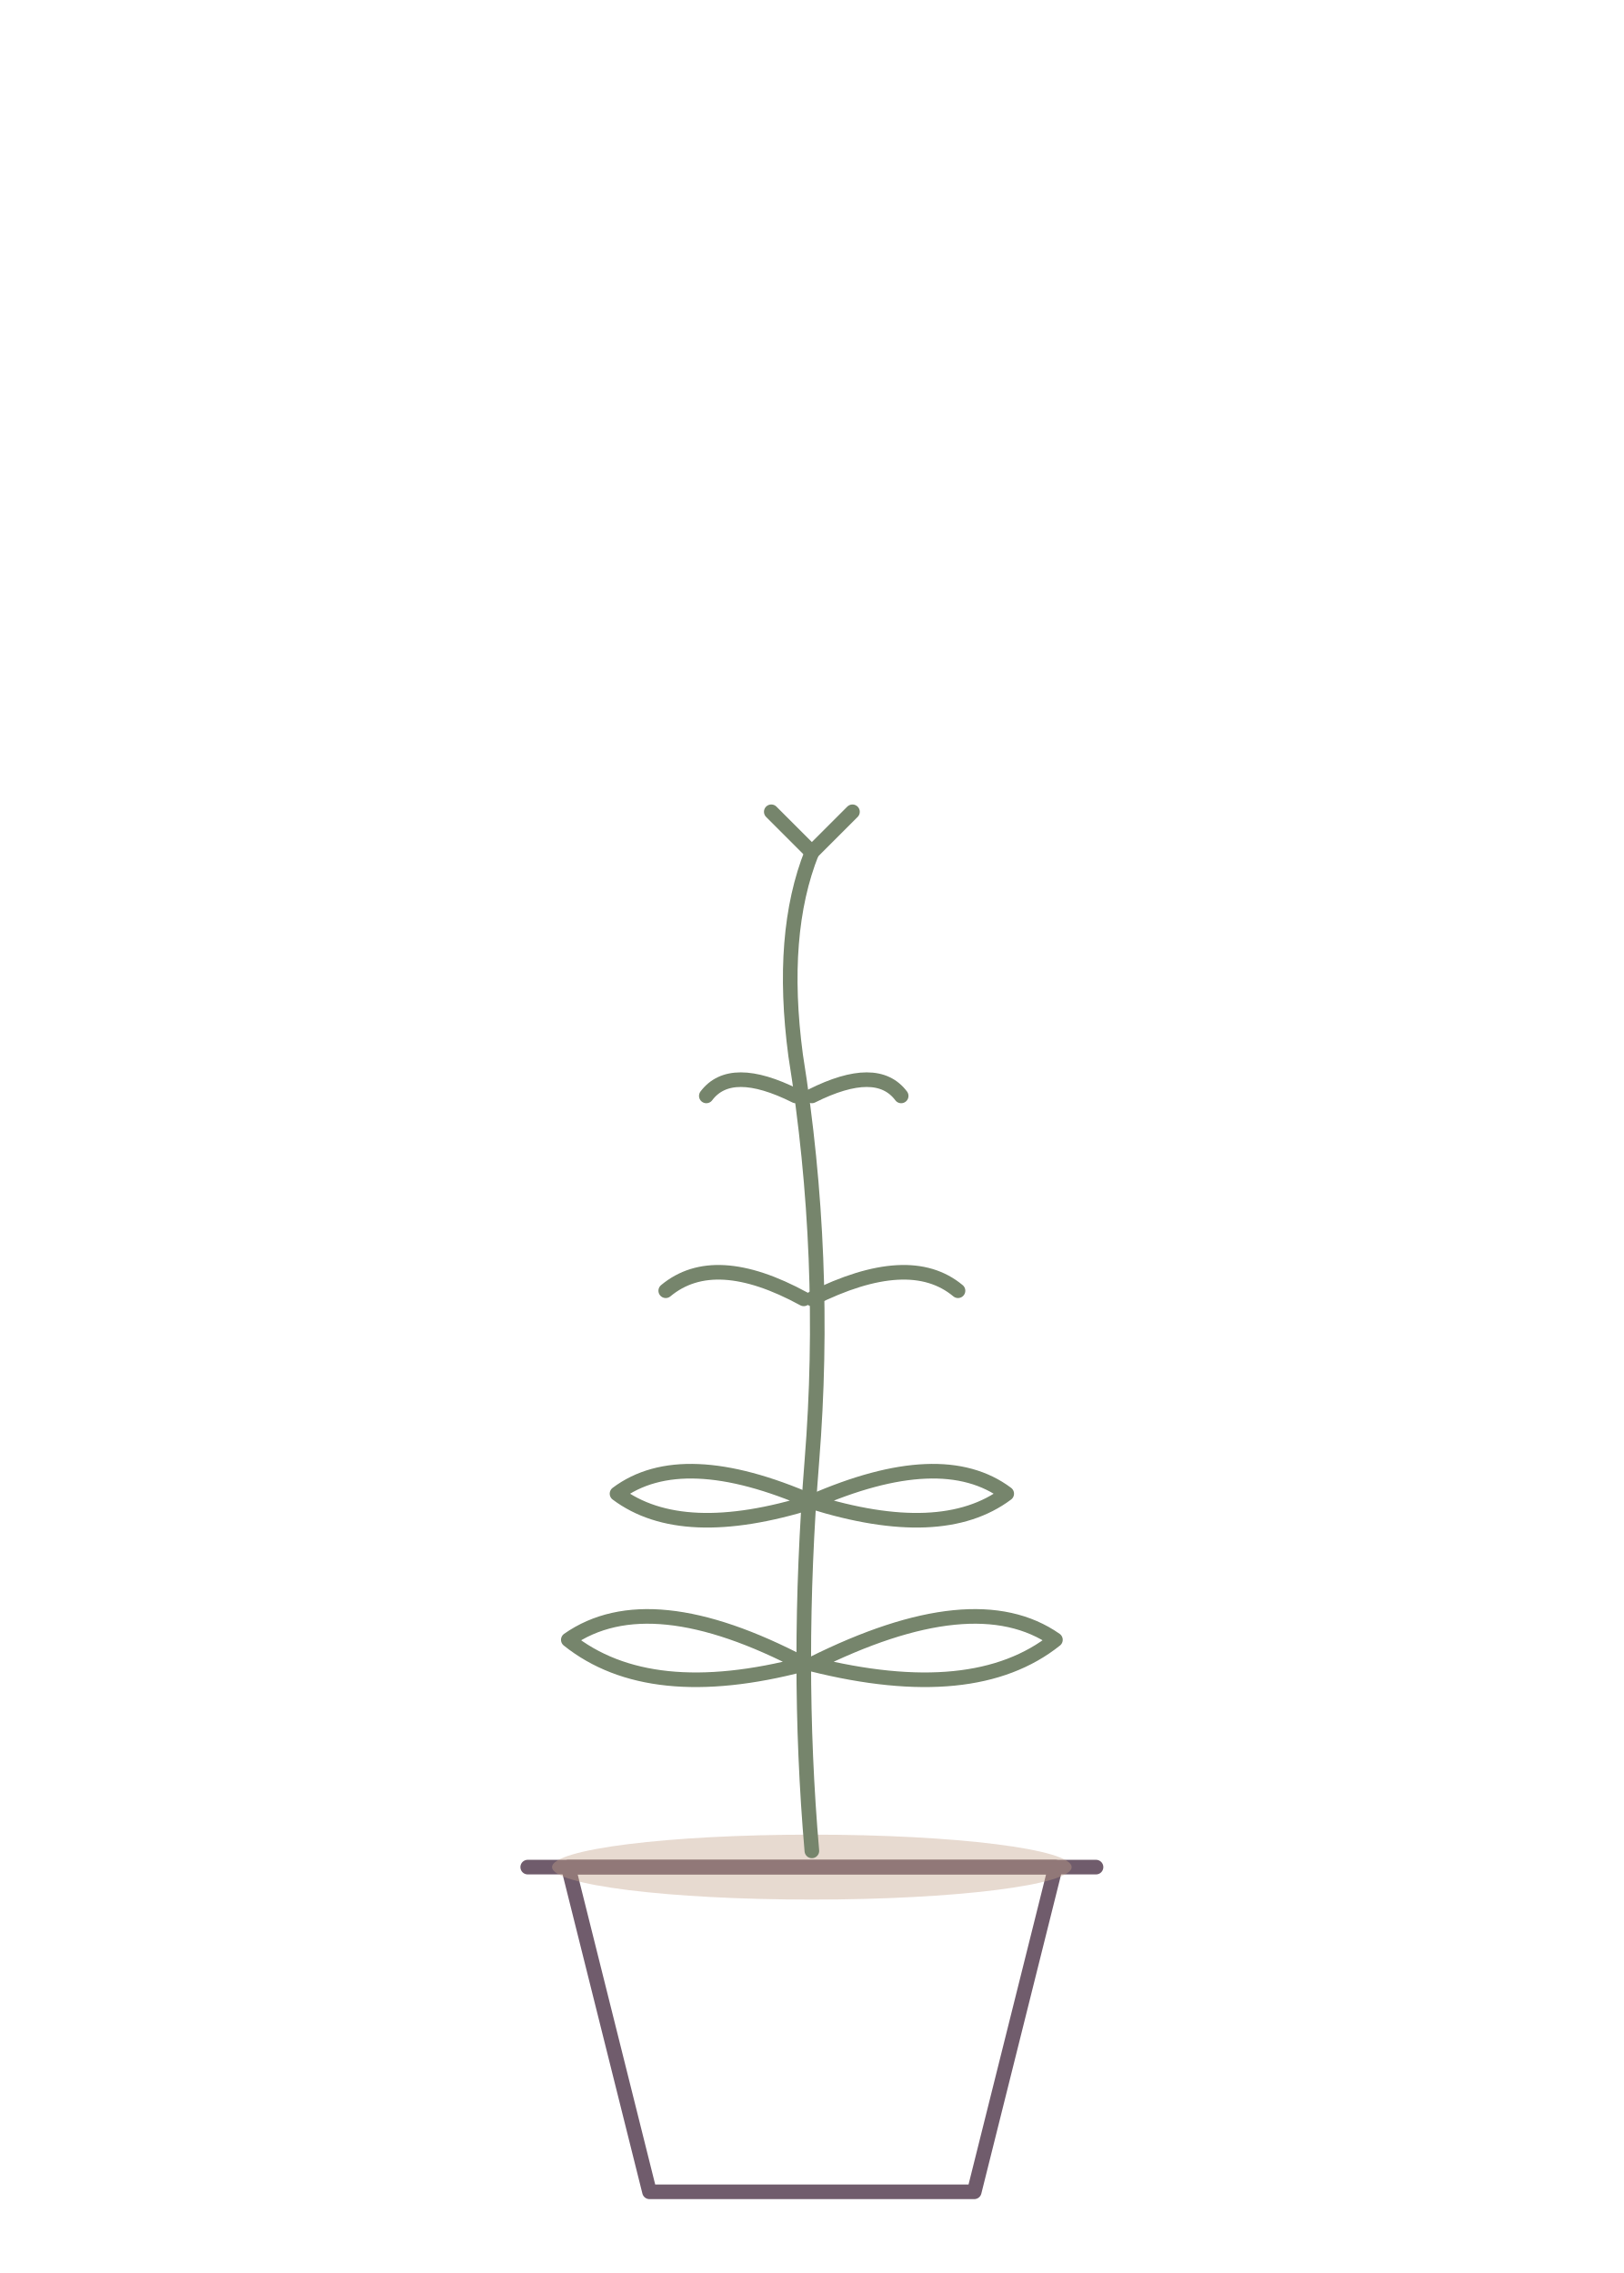
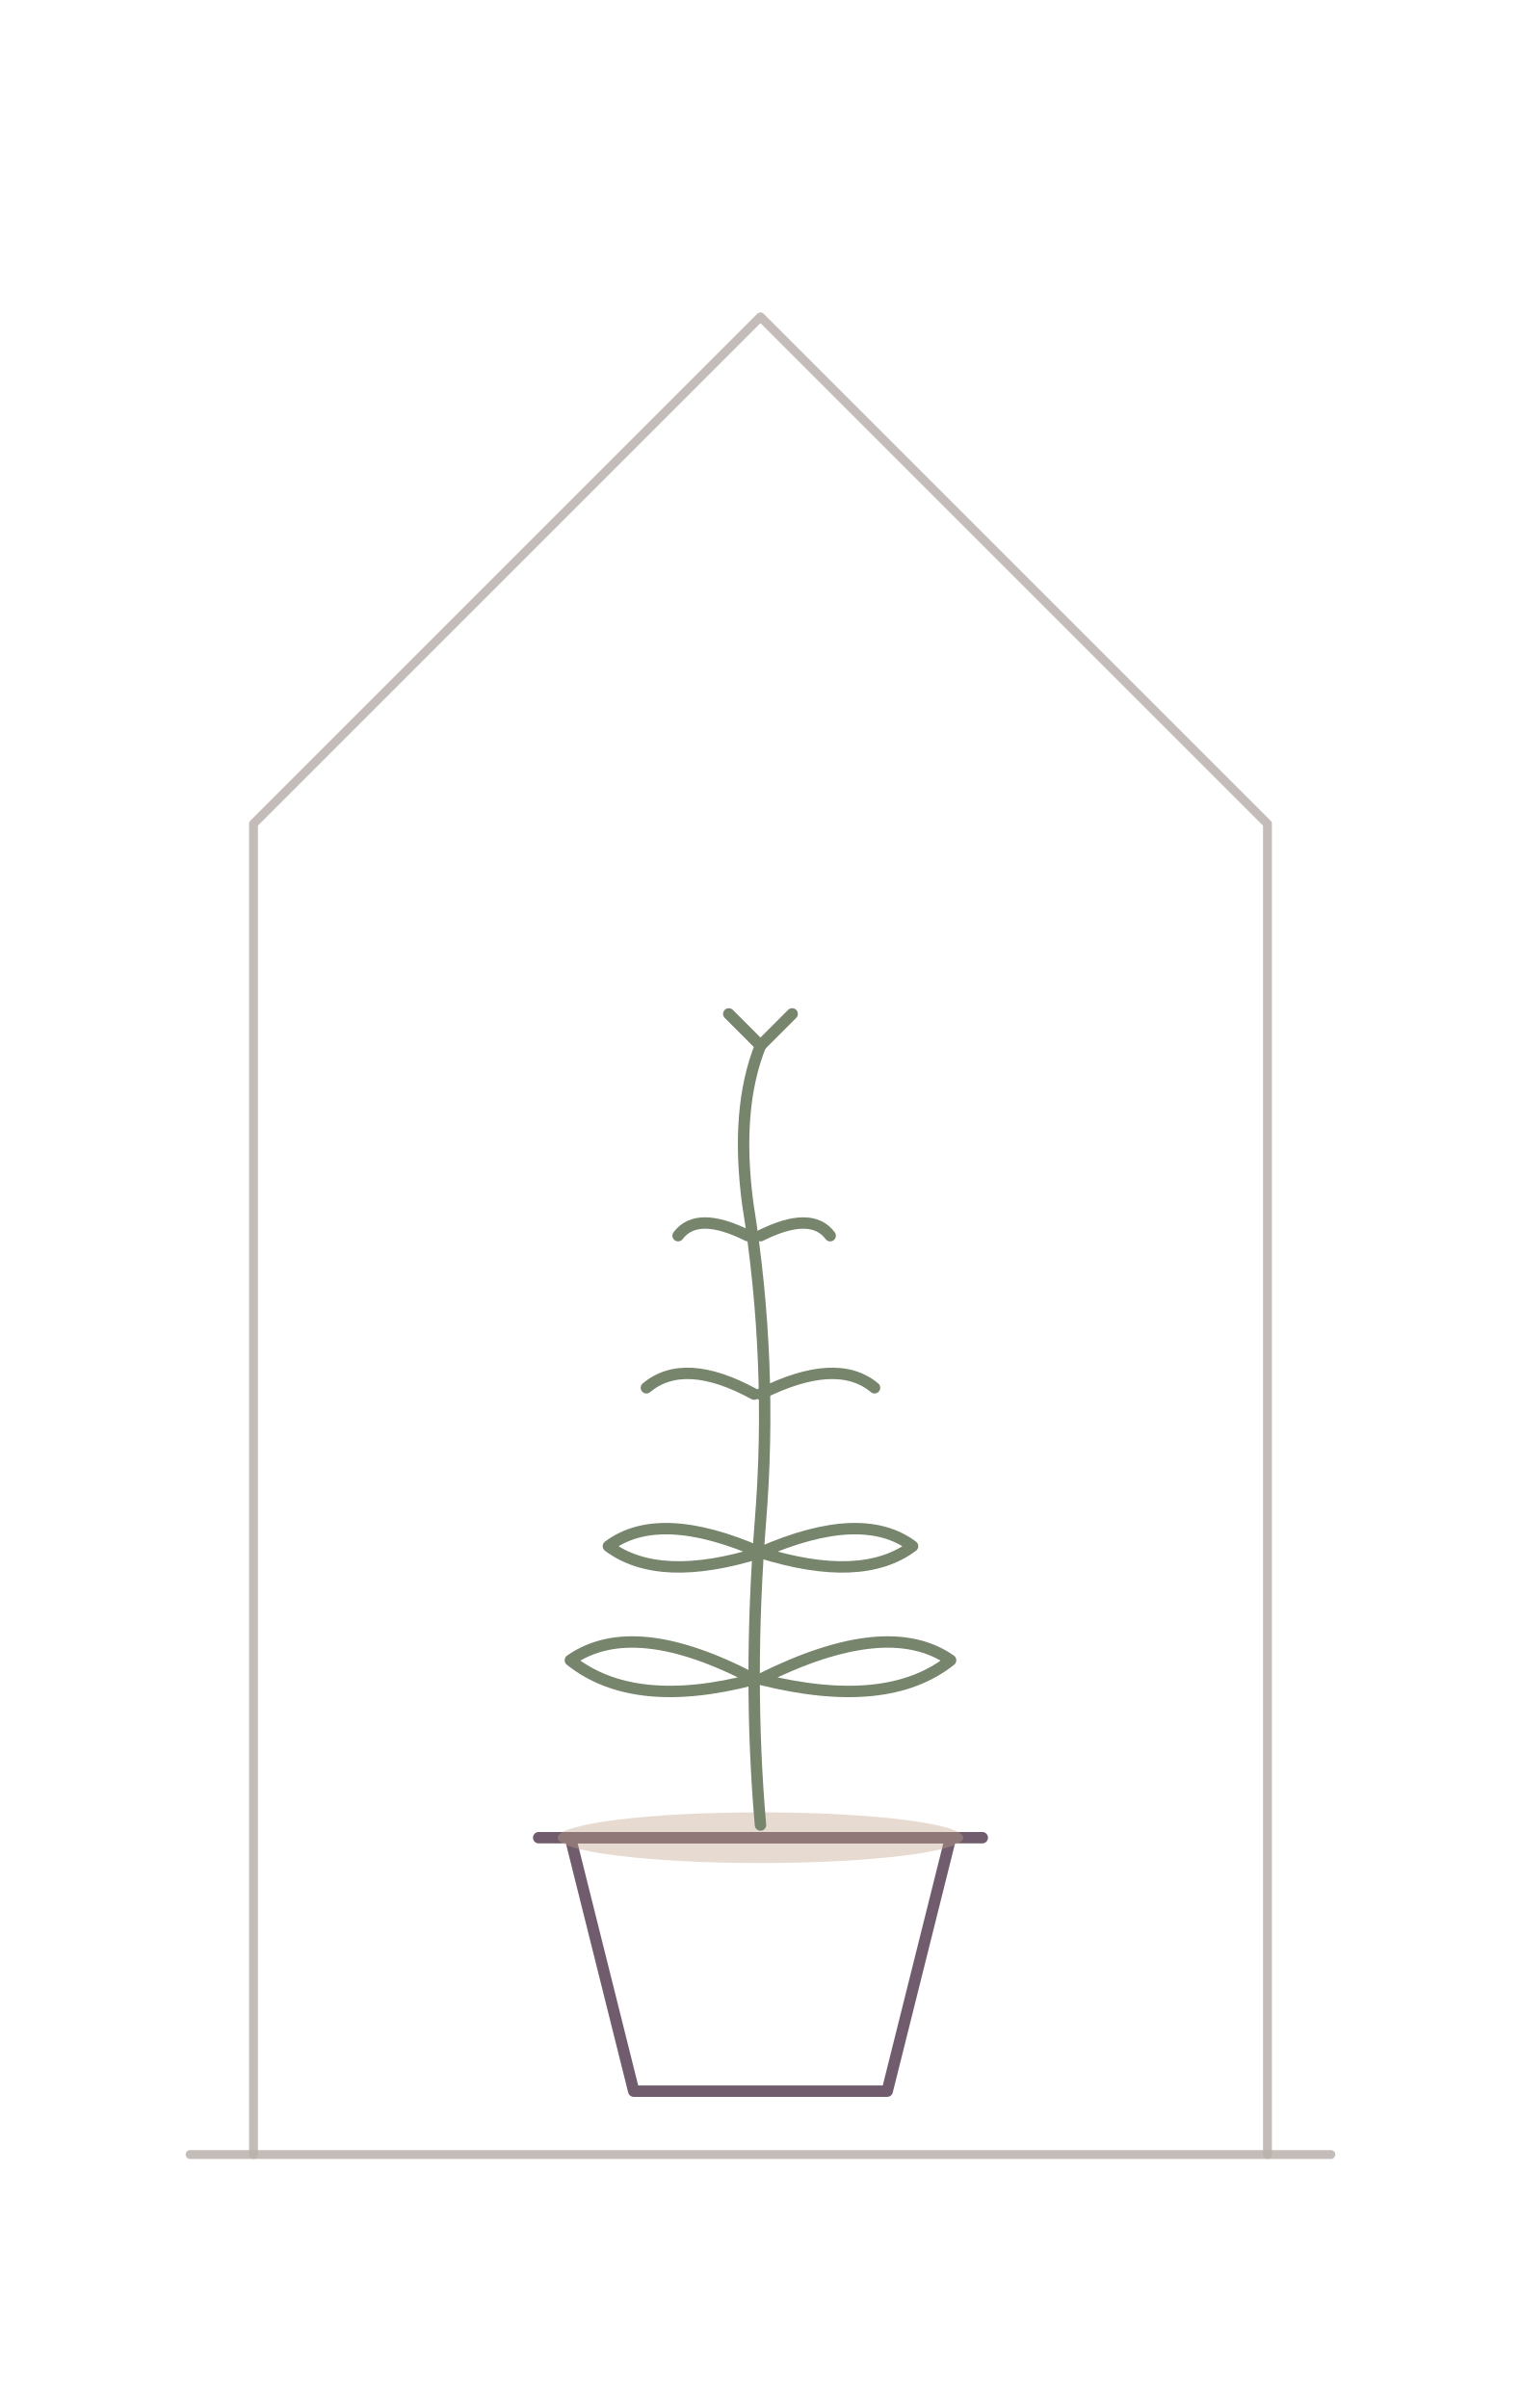
- <svg xmlns="http://www.w3.org/2000/svg" width="200" height="280" viewBox="0 0 200 280">
+ <svg xmlns="http://www.w3.org/2000/svg" width="240" height="380" viewBox="0 0 240 380">
  <g>
+     <path d="M 40 340 L 40 130 L 120 50 L 200 130 L 200 340" fill="none" stroke="#B8B0AB" stroke-width="1.4" stroke-linecap="round" stroke-linejoin="round" opacity="0.85" />
+     <line x1="30" y1="340" x2="210" y2="340" stroke="#B8B0AB" stroke-width="1.4" stroke-linecap="round" opacity="0.85" />
+   </g>
+   <g transform="translate(20, 60)">
    <path d="M 70 230 L 80 270 L 120 270 L 130 230 Z" fill="none" stroke="#705C6C" stroke-width="1.8" stroke-linecap="round" stroke-linejoin="round" />
    <line x1="65" y1="230" x2="135" y2="230" stroke="#705C6C" stroke-width="1.8" stroke-linecap="round" />
    <ellipse cx="100" cy="230" rx="32" ry="4" fill="#C4A28A" opacity="0.4" />
    <path d="M 100 228 Q 98 205 100 180 Q 102 155 98 130 Q 96 115 100 105" fill="none" stroke="#76856C" stroke-width="1.8" stroke-linecap="round" stroke-linejoin="round" />
    <path d="M 99 205 Q 80 195 70 202 Q 80 210 99 205" fill="none" stroke="#76856C" stroke-width="1.8" stroke-linecap="round" stroke-linejoin="round" />
    <path d="M 100 205 Q 120 195 130 202 Q 120 210 100 205" fill="none" stroke="#76856C" stroke-width="1.8" stroke-linecap="round" stroke-linejoin="round" />
    <path d="M 100 185 Q 84 178 76 184 Q 84 190 100 185" fill="none" stroke="#76856C" stroke-width="1.8" stroke-linecap="round" stroke-linejoin="round" />
    <path d="M 100 185 Q 116 178 124 184 Q 116 190 100 185" fill="none" stroke="#76856C" stroke-width="1.8" stroke-linecap="round" stroke-linejoin="round" />
    <path d="M 99 160 Q 88 154 82 159" fill="none" stroke="#76856C" stroke-width="1.8" stroke-linecap="round" stroke-linejoin="round" />
    <path d="M 100 160 Q 112 154 118 159" fill="none" stroke="#76856C" stroke-width="1.8" stroke-linecap="round" stroke-linejoin="round" />
    <path d="M 98 135 Q 90 131 87 135" fill="none" stroke="#76856C" stroke-width="1.8" stroke-linecap="round" stroke-linejoin="round" />
    <path d="M 100 135 Q 108 131 111 135" fill="none" stroke="#76856C" stroke-width="1.8" stroke-linecap="round" stroke-linejoin="round" />
    <path d="M 100 105 Q 97 102 95 100" fill="none" stroke="#76856C" stroke-width="1.8" stroke-linecap="round" stroke-linejoin="round" />
    <path d="M 100 105 Q 103 102 105 100" fill="none" stroke="#76856C" stroke-width="1.8" stroke-linecap="round" stroke-linejoin="round" />
  </g>
</svg>
